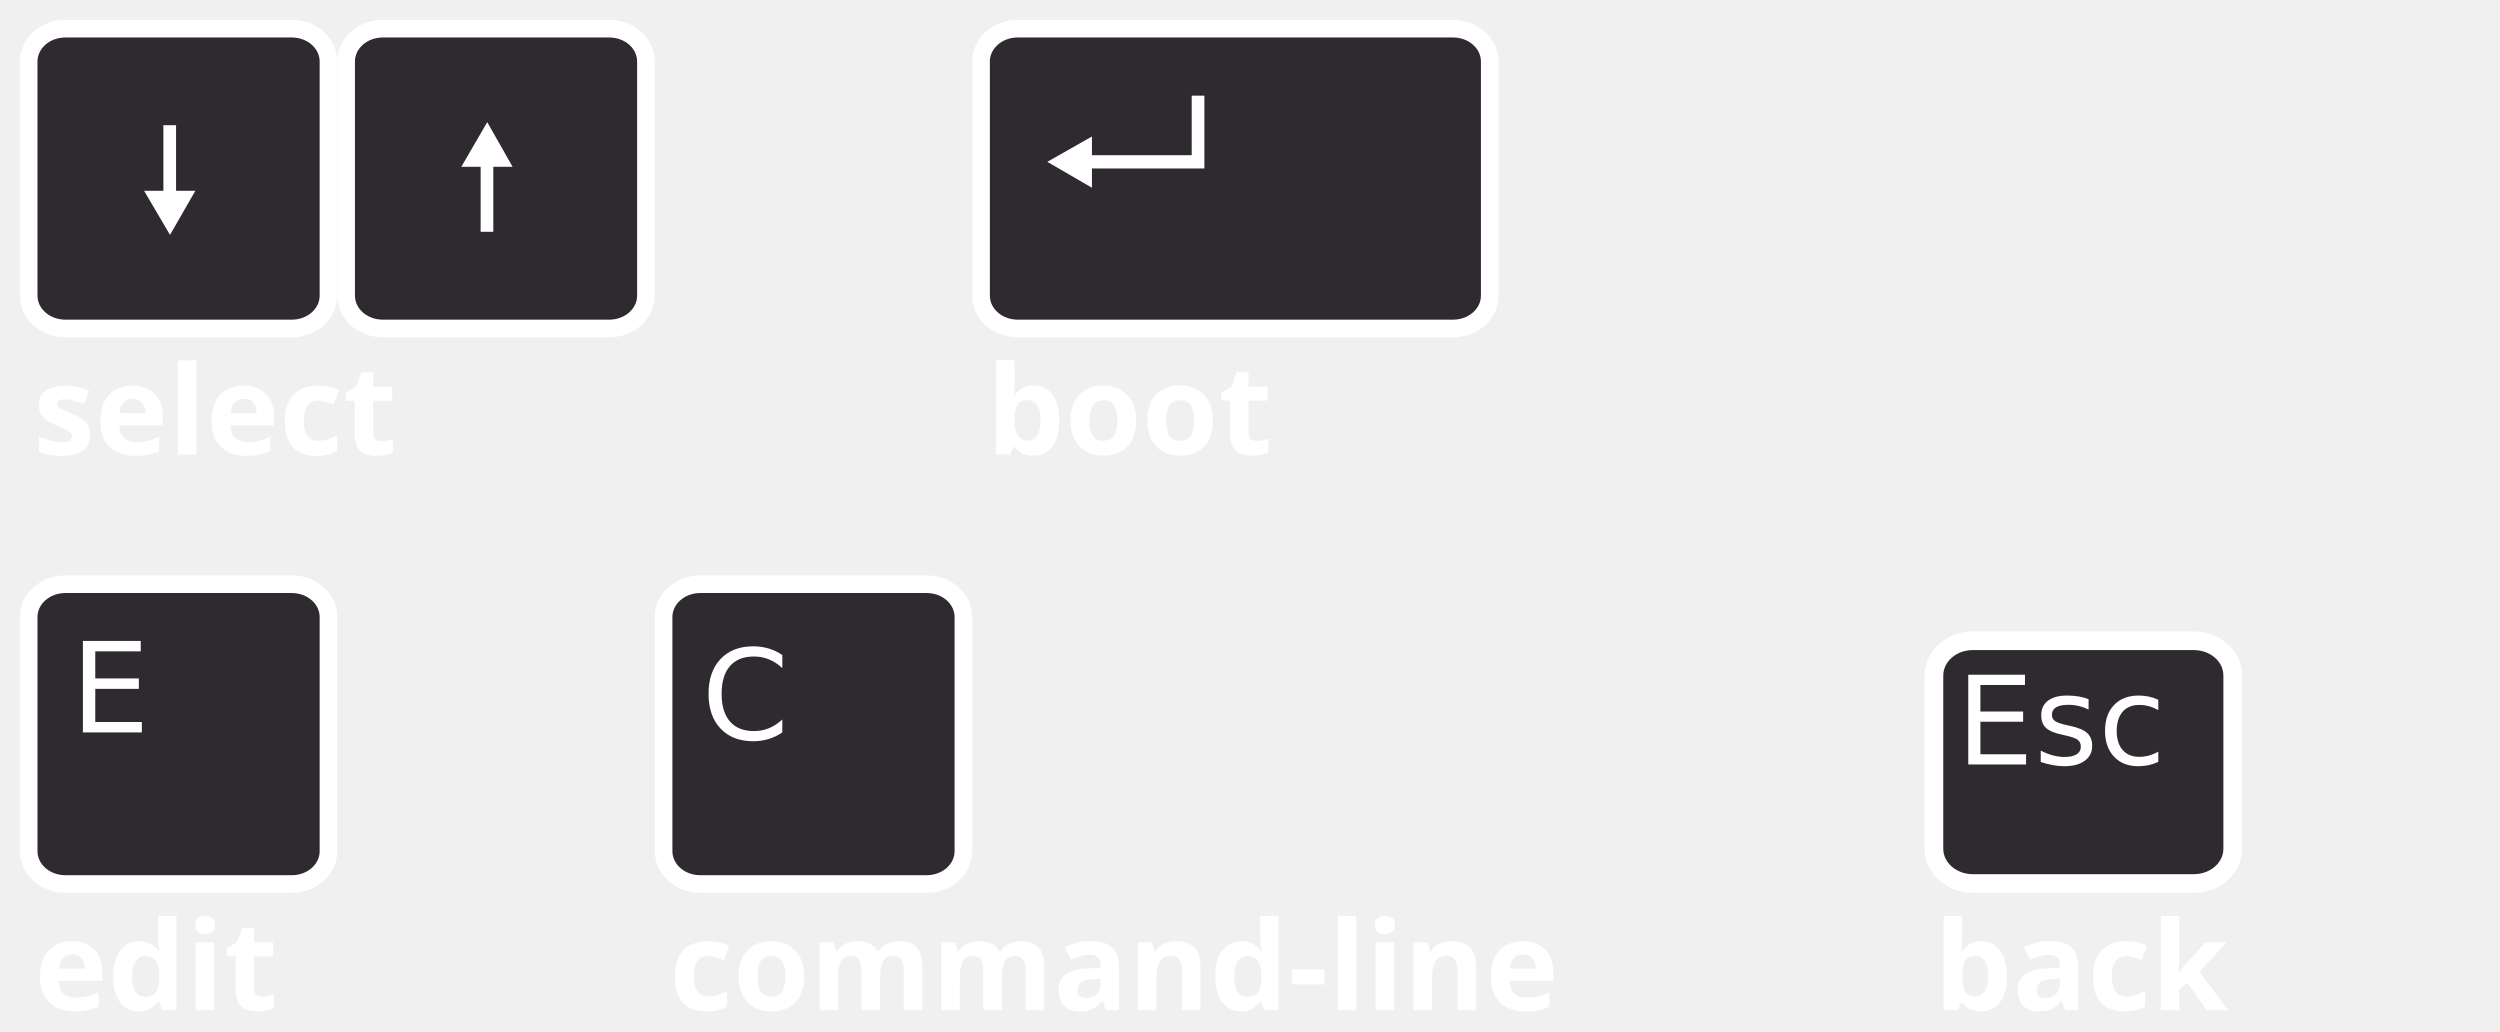
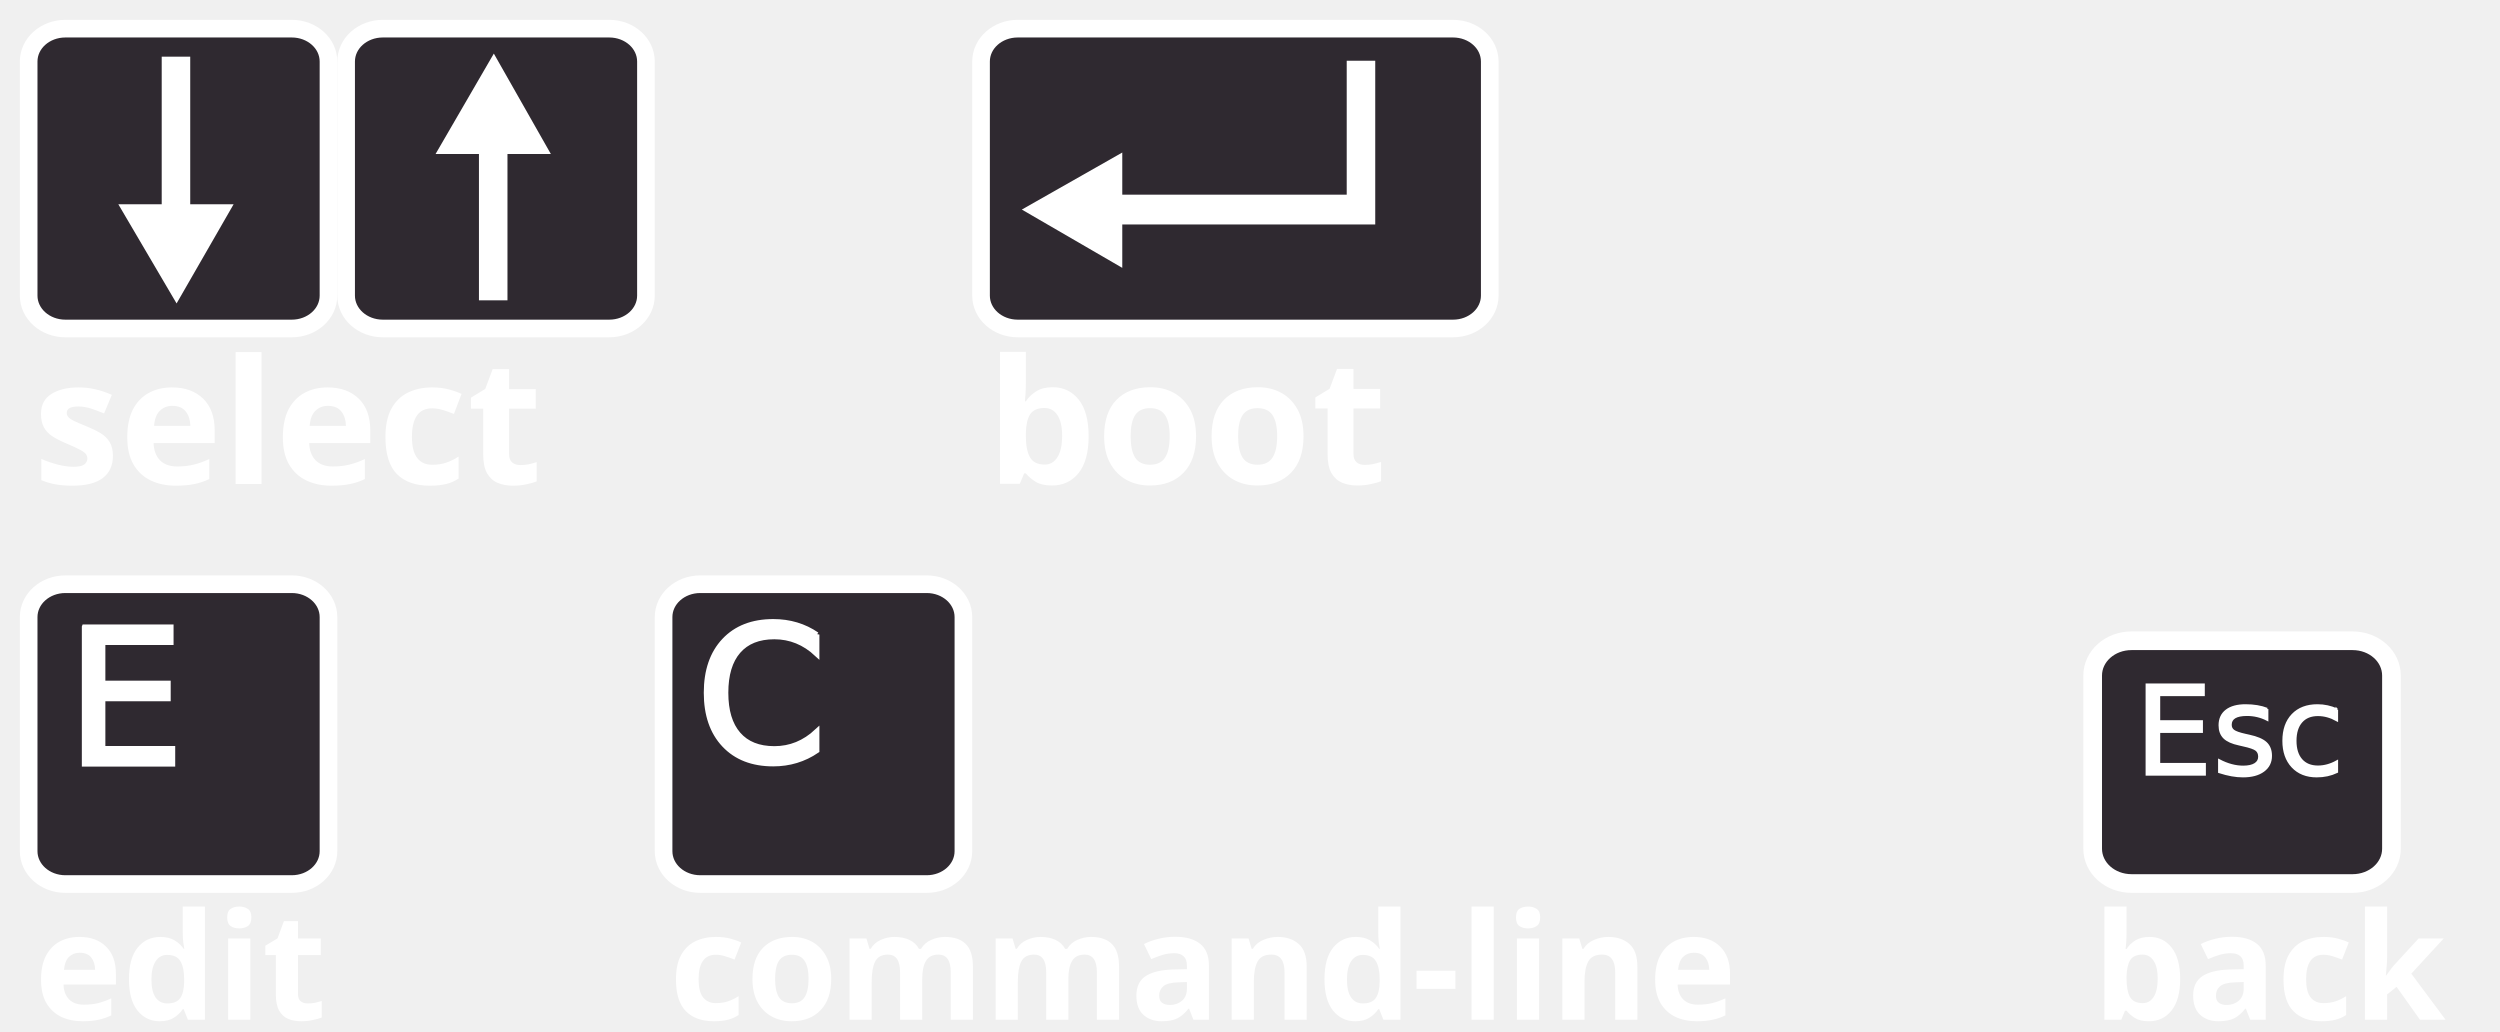
<svg xmlns="http://www.w3.org/2000/svg" width="252" height="104" viewBox="0 0 252 104" id="svg4135" version="1.1">
  <defs id="defs4137" />
  <g id="layer1" transform="translate(-20,-928.3622)">
-     <g id="g3373">
-       <path d="m 218.863,992.95 22.274,0 c 2.173,0 3.922,1.565 3.922,3.508 l 0,17.455 c 0,1.943 -1.749,3.508 -3.922,3.508 l -22.274,0 c -2.173,0 -3.922,-1.565 -3.922,-3.508 l 0,-17.455 c 0,-1.943 1.749,-3.508 3.922,-3.508 z" id="path12" style="fill:#2f2930;stroke:#ffffff;stroke-width:1.882;stroke-linecap:round;stroke-linejoin:round;stroke-miterlimit:13.654" />
-       <path id="path14" d="m 218.401,996.378 5.718,0 0,1.03 -4.495,0 0,2.677 4.307,0 0,1.03 -4.307,0 0,3.277 4.604,0 0,1.03 -5.827,0 0,-9.044 z m 12.127,2.459 0,1.054 c -0.315,-0.162 -0.642,-0.283 -0.981,-0.363 -0.339,-0.081 -0.691,-0.121 -1.054,-0.121 -0.553,0 -0.968,0.085 -1.245,0.254 -0.277,0.17 -0.415,0.424 -0.415,0.763 0,0.259 0.099,0.462 0.297,0.609 0.198,0.147 0.596,0.288 1.193,0.421 l 0.382,0.085 c 0.791,0.17 1.354,0.409 1.687,0.718 0.333,0.309 0.5,0.74 0.5,1.293 0,0.63 -0.249,1.129 -0.748,1.496 -0.499,0.367 -1.184,0.551 -2.056,0.551 -0.363,0 -0.742,-0.035 -1.136,-0.106 -0.394,-0.071 -0.809,-0.177 -1.245,-0.318 l 0,-1.151 c 0.412,0.214 0.818,0.375 1.218,0.481 0.4,0.108 0.796,0.161 1.187,0.161 0.525,0 0.929,-0.09 1.211,-0.269 0.283,-0.18 0.424,-0.433 0.424,-0.76 0,-0.303 -0.102,-0.535 -0.306,-0.697 -0.204,-0.162 -0.651,-0.317 -1.342,-0.466 l -0.388,-0.091 c -0.691,-0.146 -1.189,-0.368 -1.496,-0.669 -0.307,-0.301 -0.46,-0.714 -0.46,-1.239 0,-0.638 0.226,-1.131 0.678,-1.478 0.452,-0.347 1.094,-0.521 1.926,-0.521 0.412,0 0.8,0.03 1.163,0.091 0.363,0.061 0.699,0.151 1.006,0.273 z m 7.027,0.06 0,1.042 c -0.315,-0.174 -0.631,-0.304 -0.948,-0.391 -0.317,-0.087 -0.637,-0.13 -0.96,-0.13 -0.723,0 -1.284,0.229 -1.684,0.687 -0.4,0.458 -0.6,1.101 -0.6,1.929 0,0.828 0.2,1.471 0.6,1.929 0.4,0.458 0.961,0.688 1.684,0.688 0.323,0 0.643,-0.043 0.96,-0.13 0.317,-0.087 0.633,-0.217 0.948,-0.391 l 0,1.03 c -0.311,0.146 -0.633,0.254 -0.966,0.327 -0.333,0.072 -0.688,0.109 -1.063,0.109 -1.022,0 -1.833,-0.321 -2.435,-0.963 -0.602,-0.642 -0.903,-1.508 -0.903,-2.598 0,-1.107 0.304,-1.977 0.912,-2.611 0.608,-0.634 1.441,-0.951 2.499,-0.951 0.343,0 0.678,0.035 1.006,0.106 0.327,0.071 0.644,0.177 0.951,0.318 z" style="fill:#ffffff" />
-     </g>
-     <g id="g3917" transform="matrix(0.65798,0,0,0.65798,-142.777,770.7521)">
-       <path d="m 257.409,329.035 34.673,0 c 3.119,0 5.629,2.246 5.629,5.035 l 0,35.862 c 0,2.789 -2.511,5.035 -5.629,5.035 l -34.673,0 c -3.119,0 -5.629,-2.246 -5.629,-5.035 l 0,-35.862 c 0,-2.789 2.511,-5.035 5.629,-5.035 z" id="path178" style="fill:#2f2930;stroke:#ffffff;stroke-width:2.702;stroke-linecap:round;stroke-linejoin:round;stroke-miterlimit:13.654" />
-       <path d="m 260.089,337.725 8.86,0 0,1.596 -6.964,0 0,4.149 6.673,0 0,1.596 -6.673,0 0,5.078 7.133,0 0,1.596 -9.029,0 0,-14.013 z" id="path202" style="fill:#ffffff" />
-     </g>
-     <g id="g3351" transform="translate(2,48.00001)">
-       <g transform="matrix(0.65798,0,0,0.65798,-414.194,752.0424)" id="g3881">
-         <path style="fill:#2f2930;stroke:#ffffff;stroke-width:2.702;stroke-linecap:round;stroke-linejoin:round;stroke-miterlimit:13.654" id="path354" d="m 715.503,199.411 34.673,0 c 3.119,0 5.629,2.246 5.629,5.035 l 0,35.862 c 0,2.789 -2.511,5.035 -5.629,5.035 l -34.673,0 c -3.119,0 -5.629,-2.246 -5.629,-5.035 l 0,-35.862 c 0,-2.789 2.511,-5.035 5.629,-5.035 z" />
-         <path style="fill:#ffffff;fill-rule:evenodd;stroke-width:0.727" d="m 731.493,213.731 -3.968,6.839 2.955,0 0,9.963 1.942,0 0,-9.963 2.955,0 -3.884,-6.839 z" id="path368" />
-       </g>
-       <g transform="matrix(0.65798,0,0,0.65798,-446.4506,717.6893)" id="g3885">
-         <path style="fill:#2f2930;stroke:#ffffff;stroke-width:2.702;stroke-linecap:round;stroke-linejoin:round;stroke-miterlimit:13.654" id="path356" d="m 715.893,251.621 34.673,0 c 3.119,0 5.629,2.246 5.629,5.035 l 0,35.862 c 0,2.789 -2.511,5.035 -5.629,5.035 l -34.673,0 c -3.119,0 -5.629,-2.246 -5.629,-5.035 l 0,-35.862 c 0,-2.789 2.511,-5.035 5.629,-5.035 z" />
-         <path style="fill:#ffffff;fill-rule:evenodd;stroke-width:0.727" d="m 730.903,266.411 0,10.048 -2.955,0 3.968,6.755 3.884,-6.755 -2.955,0 0,-10.048 -1.942,0 z" id="path370" />
-       </g>
-     </g>
-     <g style="display:inline" id="g3836" transform="matrix(0.65798,0,0,0.65798,-54.27673,856.0423)">
-       <path d="m 220.173,199.411 34.673,0 c 3.119,0 5.629,2.246 5.629,5.035 l 0,35.862 c 0,2.789 -2.511,5.035 -5.629,5.035 l -34.673,0 c -3.119,0 -5.629,-2.246 -5.629,-5.035 l 0,-35.862 c 0,-2.789 2.511,-5.035 5.629,-5.035 z" id="path282" style="fill:#2f2930;stroke:#ffffff;stroke-width:2.702;stroke-linecap:round;stroke-linejoin:round;stroke-miterlimit:13.654" />
-       <path d="m 232.733,210.261 0,1.999 c -0.638,-0.594 -1.319,-1.039 -2.041,-1.333 -0.723,-0.294 -1.491,-0.441 -2.304,-0.441 -1.602,0 -2.828,0.49 -3.679,1.469 -0.851,0.979 -1.276,2.395 -1.276,4.247 0,1.846 0.426,3.258 1.276,4.238 0.851,0.979 2.077,1.469 3.679,1.469 0.813,0 1.581,-0.147 2.304,-0.441 0.723,-0.294 1.403,-0.738 2.041,-1.333 l 0,1.98 c -0.663,0.451 -1.366,0.788 -2.107,1.014 -0.742,0.225 -1.525,0.338 -2.351,0.338 -2.121,0 -3.792,-0.649 -5.012,-1.948 -1.22,-1.298 -1.83,-3.071 -1.83,-5.317 0,-2.253 0.61,-4.028 1.83,-5.327 1.22,-1.298 2.891,-1.948 5.012,-1.948 0.839,0 1.629,0.111 2.37,0.333 0.741,0.222 1.438,0.555 2.088,1 z" id="path302" style="fill:#ffffff" />
-     </g>
-     <g style="display:inline" id="g3932" transform="matrix(0.65798,0,0,0.65798,-210.013,725.9894)">
-       <path style="fill:#2f2930;stroke:#ffffff;stroke-width:2.702;stroke-linecap:round;stroke-linejoin:round;stroke-miterlimit:13.654" id="path3915" d="m 505.496,311.957 66.673,0 c 3.119,0 5.629,2.246 5.629,5.035 l 0,35.862 c 0,2.789 -2.511,5.035 -5.629,5.035 l -66.673,0 c -3.119,0 -5.629,-2.246 -5.629,-5.035 l 0,-35.862 c 0,-2.789 2.511,-5.035 5.629,-5.035 z" />
-       <path style="fill:#ffffff;fill-rule:evenodd;stroke-width:0.727" d="m 532.139,322.227 0,9.119 -15.282,0 0,-2.871 -6.839,3.884 6.839,3.968 0,-2.955 17.224,0 0,-11.145 -1.942,0 z" id="path40" />
-     </g>
-     <text xml:space="preserve" style="font-style:normal;font-weight:normal;font-size:15px;line-height:125%;font-family:sans-serif;text-align:start;letter-spacing:0px;word-spacing:0px;text-anchor:start;fill:#000000;fill-opacity:1;stroke:none;stroke-width:1px;stroke-linecap:butt;stroke-linejoin:miter;stroke-opacity:1" x="23.353" y="974.185" id="text3359">
-       <tspan id="tspan3361" x="23.353" y="974.185" style="font-style:normal;font-variant:normal;font-weight:bold;font-stretch:normal;font-size:12.5px;font-family:sans-serif;-inkscape-font-specification:'sans-serif Bold';fill:#ffffff;fill-opacity:1">select</tspan>
+     <path style="fill:#2f2930;stroke:#ffffff;stroke-width:1.882;stroke-linecap:round;stroke-linejoin:round;stroke-miterlimit:13.654" id="path12" d="m 234.863,992.95 22.274,0 c 2.173,0 3.922,1.565 3.922,3.508 l 0,17.455 c 0,1.943 -1.749,3.508 -3.922,3.508 l -22.274,0 c -2.173,0 -3.922,-1.565 -3.922,-3.508 l 0,-17.455 c 0,-1.943 1.749,-3.508 3.922,-3.508 z" />
+     <path style="fill:#ffffff;stroke:#ffffff;stroke-width:0.25;stroke-miterlimit:4;stroke-dasharray:none;stroke-opacity:1" d="m 236.401,997.378 5.718,0 0,1.03 -4.495,0 0,2.677 4.307,0 0,1.03 -4.307,0 0,3.277 4.604,0 0,1.03 -5.827,0 0,-9.044 z m 12.127,2.459 0,1.054 c -0.315,-0.162 -0.642,-0.283 -0.981,-0.363 -0.339,-0.081 -0.691,-0.121 -1.054,-0.121 -0.553,0 -0.968,0.085 -1.245,0.254 -0.277,0.17 -0.415,0.424 -0.415,0.763 0,0.259 0.099,0.462 0.297,0.609 0.198,0.147 0.596,0.288 1.193,0.421 l 0.382,0.085 c 0.791,0.17 1.354,0.409 1.687,0.718 0.333,0.309 0.5,0.74 0.5,1.293 0,0.63 -0.249,1.129 -0.748,1.496 -0.499,0.367 -1.184,0.551 -2.056,0.551 -0.363,0 -0.742,-0.035 -1.136,-0.106 -0.394,-0.071 -0.809,-0.177 -1.245,-0.318 l 0,-1.151 c 0.412,0.214 0.818,0.375 1.218,0.481 0.4,0.108 0.796,0.161 1.187,0.161 0.525,0 0.929,-0.09 1.211,-0.269 0.283,-0.18 0.424,-0.433 0.424,-0.76 0,-0.303 -0.102,-0.535 -0.306,-0.697 -0.204,-0.162 -0.651,-0.317 -1.342,-0.466 l -0.388,-0.091 c -0.691,-0.146 -1.189,-0.368 -1.496,-0.669 -0.307,-0.301 -0.46,-0.714 -0.46,-1.239 0,-0.638 0.226,-1.131 0.678,-1.478 0.452,-0.347 1.094,-0.521 1.926,-0.521 0.412,0 0.8,0.03 1.163,0.091 0.363,0.061 0.699,0.151 1.006,0.273 z m 7.027,0.06 0,1.042 c -0.315,-0.174 -0.631,-0.304 -0.948,-0.391 -0.317,-0.087 -0.637,-0.13 -0.96,-0.13 -0.723,0 -1.284,0.229 -1.684,0.688 -0.4,0.458 -0.6,1.101 -0.6,1.929 0,0.828 0.2,1.471 0.6,1.929 0.4,0.458 0.961,0.688 1.684,0.688 0.323,0 0.643,-0.043 0.96,-0.13 0.317,-0.087 0.633,-0.217 0.948,-0.391 l 0,1.03 c -0.311,0.146 -0.633,0.254 -0.966,0.327 -0.333,0.072 -0.688,0.109 -1.063,0.109 -1.022,0 -1.833,-0.321 -2.435,-0.963 -0.602,-0.642 -0.903,-1.508 -0.903,-2.598 0,-1.107 0.304,-1.977 0.912,-2.611 0.608,-0.634 1.441,-0.951 2.499,-0.951 0.343,0 0.678,0.035 1.006,0.106 0.327,0.071 0.644,0.177 0.951,0.318 z" id="path14" />
+     <path style="fill:#2f2930;stroke:#ffffff;stroke-width:1.778;stroke-linecap:round;stroke-linejoin:round;stroke-miterlimit:13.654" id="path178" d="m 26.593,987.251 22.814,0 c 2.052,0 3.704,1.478 3.704,3.313 l 0,23.597 c 0,1.835 -1.652,3.313 -3.704,3.313 l -22.814,0 c -2.052,0 -3.704,-1.478 -3.704,-3.313 l 0,-23.597 c 0,-1.835 1.652,-3.313 3.704,-3.313 z" />
+     <path style="fill:#ffffff;stroke:#ffffff;stroke-opacity:1;stroke-width:0.5;stroke-miterlimit:4;stroke-dasharray:none" id="path202" d="m 28.5,991.555 8.745,0 0,1.575 -6.874,0 0,4.095 6.586,0 0,1.575 -6.586,0 0,5.012 7.04,0 0,1.575 -8.912,0 0,-13.83 z" />
+     <path style="fill:#2f2930;stroke:#ffffff;stroke-width:1.778;stroke-linecap:round;stroke-linejoin:round;stroke-miterlimit:13.654" id="path354" d="m 58.593,931.251 22.814,0 c 2.052,0 3.704,1.478 3.704,3.313 l 0,23.596 c 0,1.835 -1.652,3.313 -3.704,3.313 l -22.814,0 c -2.052,0 -3.704,-1.478 -3.704,-3.313 l 0,-23.596 c 0,-1.835 1.652,-3.313 3.704,-3.313 z" />
+     <path style="fill:#ffffff;fill-rule:evenodd;stroke-width:0.727" d="m 69.778,933.763 -5.875,10.125 4.375,0 0,14.75 2.875,0 0,-14.75 4.375,0 -5.75,-10.125 z" id="path368" />
+     <path style="fill:#2f2930;stroke:#ffffff;stroke-width:1.778;stroke-linecap:round;stroke-linejoin:round;stroke-miterlimit:13.654" id="path356" d="m 26.593,931.251 22.814,0 c 2.052,0 3.704,1.478 3.704,3.313 l 0,23.596 c 0,1.835 -1.652,3.313 -3.704,3.313 l -22.814,0 c -2.052,0 -3.704,-1.478 -3.704,-3.313 l 0,-23.596 c 0,-1.835 1.652,-3.313 3.704,-3.313 z" />
+     <path style="fill:#ffffff;fill-rule:evenodd;stroke-width:0.727" d="m 36.3,934.073 0,14.876 -4.375,0 5.875,10 5.75,-10 -4.375,0 0,-14.876 -2.875,0 z" id="path370" />
+     <path style="fill:#2f2930;stroke:#ffffff;stroke-width:1.778;stroke-linecap:round;stroke-linejoin:round;stroke-miterlimit:13.654" id="path282" d="m 90.593,987.251 22.814,0 c 2.052,0 3.704,1.478 3.704,3.313 l 0,23.597 c 0,1.835 -1.652,3.313 -3.704,3.313 l -22.814,0 c -2.052,0 -3.704,-1.478 -3.704,-3.313 l 0,-23.597 c 0,-1.835 1.652,-3.313 3.704,-3.313 z" />
+     <path style="fill:#ffffff;stroke:#ffffff;stroke-opacity:1;stroke-width:0.5;stroke-miterlimit:4;stroke-dasharray:none" id="path302" d="m 102.345,992.328 0,1.973 c -0.63,-0.587 -1.302,-1.025 -2.015,-1.315 -0.713,-0.29 -1.471,-0.435 -2.274,-0.435 -1.581,0 -2.791,0.483 -3.631,1.45 -0.84,0.967 -1.26,2.364 -1.26,4.192 0,1.822 0.42,3.216 1.26,4.182 0.84,0.967 2.05,1.45 3.631,1.45 0.803,0 1.561,-0.145 2.274,-0.435 0.713,-0.29 1.385,-0.729 2.015,-1.315 l 0,1.954 c -0.655,0.445 -1.348,0.778 -2.08,1 -0.732,0.222 -1.505,0.334 -2.321,0.334 -2.094,0 -3.742,-0.641 -4.947,-1.922 -1.204,-1.281 -1.806,-3.031 -1.806,-5.248 0,-2.223 0.602,-3.976 1.806,-5.257 1.204,-1.281 2.853,-1.922 4.947,-1.922 0.828,0 1.607,0.11 2.339,0.329 0.732,0.219 1.419,0.548 2.061,0.987 z" />
+     <path d="m 122.593,931.251 43.87,0 c 2.052,0 3.704,1.478 3.704,3.313 l 0,23.596 c 0,1.835 -1.652,3.313 -3.704,3.313 l -43.87,0 c -2.052,0 -3.704,-1.478 -3.704,-3.313 l 0,-23.596 c 0,-1.835 1.652,-3.313 3.704,-3.313 z" id="path3915" style="fill:#2f2930;stroke:#ffffff;stroke-width:1.778;stroke-linecap:round;stroke-linejoin:round;stroke-miterlimit:13.654" />
+     <path id="path40" d="m 155.749,934.487 0,13.5 -22.624,0 0,-4.25 -10.125,5.75 10.125,5.875 0,-4.375 25.499,0 0,-16.5 -2.875,0 z" style="fill:#ffffff;fill-rule:evenodd;stroke-width:0.727" />
+     <text xml:space="preserve" style="font-style:normal;font-weight:normal;font-size:15px;line-height:125%;font-family:sans-serif;text-align:start;letter-spacing:0px;word-spacing:0px;text-anchor:start;fill:#000000;fill-opacity:1;stroke:none;stroke-width:1px;stroke-linecap:butt;stroke-linejoin:miter;stroke-opacity:1" x="23.353" y="977.15" id="text3359">
+       <tspan id="tspan3361" x="23.353" y="977.15" style="font-style:normal;font-variant:normal;font-weight:bold;font-stretch:normal;font-size:17.5px;font-family:sans-serif;-inkscape-font-specification:'sans-serif Bold';fill:#ffffff;fill-opacity:1">select</tspan>
    </text>
-     <text xml:space="preserve" style="color:#000000;font-style:normal;font-variant:normal;font-weight:bold;font-stretch:normal;font-size:12.5px;line-height:125%;font-family:sans-serif;-inkscape-font-specification:'sans-serif Bold';text-indent:0;text-align:start;text-decoration:none;text-decoration-line:none;text-decoration-style:solid;text-decoration-color:#000000;letter-spacing:0px;word-spacing:0px;text-transform:none;direction:ltr;block-progression:tb;writing-mode:lr-tb;baseline-shift:baseline;text-anchor:start;white-space:normal;clip-rule:nonzero;display:inline;overflow:visible;visibility:visible;opacity:1;isolation:auto;mix-blend-mode:normal;color-interpolation:sRGB;color-interpolation-filters:linearRGB;solid-color:#000000;solid-opacity:1;fill:#ffffff;fill-opacity:1;fill-rule:nonzero;stroke:none;stroke-width:1px;stroke-linecap:butt;stroke-linejoin:miter;stroke-miterlimit:4;stroke-dasharray:none;stroke-dashoffset:0;stroke-opacity:1;color-rendering:auto;image-rendering:auto;shape-rendering:auto;text-rendering:auto;enable-background:accumulate" x="119.438" y="974.164" id="text4167">
-       <tspan x="119.438" y="974.164" id="tspan4171">boot</tspan>
+     <text xml:space="preserve" style="color:#000000;font-style:normal;font-variant:normal;font-weight:bold;font-stretch:normal;font-size:12.5px;line-height:125%;font-family:sans-serif;-inkscape-font-specification:'sans-serif Bold';text-indent:0;text-align:start;text-decoration:none;text-decoration-line:none;text-decoration-style:solid;text-decoration-color:#000000;letter-spacing:0px;word-spacing:0px;text-transform:none;direction:ltr;block-progression:tb;writing-mode:lr-tb;baseline-shift:baseline;text-anchor:start;white-space:normal;clip-rule:nonzero;display:inline;overflow:visible;visibility:visible;opacity:1;isolation:auto;mix-blend-mode:normal;color-interpolation:sRGB;color-interpolation-filters:linearRGB;solid-color:#000000;solid-opacity:1;fill:#ffffff;fill-opacity:1;fill-rule:nonzero;stroke:none;stroke-width:1px;stroke-linecap:butt;stroke-linejoin:miter;stroke-miterlimit:4;stroke-dasharray:none;stroke-dashoffset:0;stroke-opacity:1;color-rendering:auto;image-rendering:auto;shape-rendering:auto;text-rendering:auto;enable-background:accumulate" x="119.438" y="977.129" id="text4167">
+       <tspan x="119.438" y="977.129" id="tspan4171" style="font-size:17.5px">boot</tspan>
    </text>
-     <text xml:space="preserve" style="color:#000000;font-style:normal;font-variant:normal;font-weight:bold;font-stretch:normal;font-size:12.5px;line-height:125%;font-family:sans-serif;-inkscape-font-specification:'sans-serif Bold';text-indent:0;text-align:start;text-decoration:none;text-decoration-line:none;text-decoration-style:solid;text-decoration-color:#000000;letter-spacing:0px;word-spacing:0px;text-transform:none;direction:ltr;block-progression:tb;writing-mode:lr-tb;baseline-shift:baseline;text-anchor:start;white-space:normal;clip-rule:nonzero;display:inline;overflow:visible;visibility:visible;opacity:1;isolation:auto;mix-blend-mode:normal;color-interpolation:sRGB;color-interpolation-filters:linearRGB;solid-color:#000000;solid-opacity:1;fill:#ffffff;fill-opacity:1;fill-rule:nonzero;stroke:none;stroke-width:1px;stroke-linecap:butt;stroke-linejoin:miter;stroke-miterlimit:4;stroke-dasharray:none;stroke-dashoffset:0;stroke-opacity:1;color-rendering:auto;image-rendering:auto;shape-rendering:auto;text-rendering:auto;enable-background:accumulate" x="23.463" y="1030.185" id="text4175">
-       <tspan id="tspan4177" x="23.463" y="1030.185">edit</tspan>
+     <text xml:space="preserve" style="color:#000000;font-style:normal;font-variant:normal;font-weight:bold;font-stretch:normal;font-size:12.5px;line-height:125%;font-family:sans-serif;-inkscape-font-specification:'sans-serif Bold';text-indent:0;text-align:start;text-decoration:none;text-decoration-line:none;text-decoration-style:solid;text-decoration-color:#000000;letter-spacing:0px;word-spacing:0px;text-transform:none;direction:ltr;block-progression:tb;writing-mode:lr-tb;baseline-shift:baseline;text-anchor:start;white-space:normal;clip-rule:nonzero;display:inline;overflow:visible;visibility:visible;opacity:1;isolation:auto;mix-blend-mode:normal;color-interpolation:sRGB;color-interpolation-filters:linearRGB;solid-color:#000000;solid-opacity:1;fill:#ffffff;fill-opacity:1;fill-rule:nonzero;stroke:none;stroke-width:1px;stroke-linecap:butt;stroke-linejoin:miter;stroke-miterlimit:4;stroke-dasharray:none;stroke-dashoffset:0;stroke-opacity:1;color-rendering:auto;image-rendering:auto;shape-rendering:auto;text-rendering:auto;enable-background:accumulate" x="23.463" y="1031.15" id="text4175">
+       <tspan id="tspan4177" x="23.463" y="1031.15" style="font-size:15px">edit</tspan>
    </text>
-     <text xml:space="preserve" style="color:#000000;font-style:normal;font-variant:normal;font-weight:bold;font-stretch:normal;font-size:12.5px;line-height:125%;font-family:sans-serif;-inkscape-font-specification:'sans-serif Bold';text-indent:0;text-align:start;text-decoration:none;text-decoration-line:none;text-decoration-style:solid;text-decoration-color:#000000;letter-spacing:0px;word-spacing:0px;text-transform:none;direction:ltr;block-progression:tb;writing-mode:lr-tb;baseline-shift:baseline;text-anchor:start;white-space:normal;clip-rule:nonzero;display:inline;overflow:visible;visibility:visible;opacity:1;isolation:auto;mix-blend-mode:normal;color-interpolation:sRGB;color-interpolation-filters:linearRGB;solid-color:#000000;solid-opacity:1;fill:#ffffff;fill-opacity:1;fill-rule:nonzero;stroke:none;stroke-width:1px;stroke-linecap:butt;stroke-linejoin:miter;stroke-miterlimit:4;stroke-dasharray:none;stroke-dashoffset:0;stroke-opacity:1;color-rendering:auto;image-rendering:auto;shape-rendering:auto;text-rendering:auto;enable-background:accumulate" x="87.463" y="1030.185" id="text4179">
-       <tspan x="87.463" y="1030.185" id="tspan3362">command-line</tspan>
+     <text xml:space="preserve" style="color:#000000;font-style:normal;font-variant:normal;font-weight:bold;font-stretch:normal;font-size:12.5px;line-height:125%;font-family:sans-serif;-inkscape-font-specification:'sans-serif Bold';text-indent:0;text-align:start;text-decoration:none;text-decoration-line:none;text-decoration-style:solid;text-decoration-color:#000000;letter-spacing:0px;word-spacing:0px;text-transform:none;direction:ltr;block-progression:tb;writing-mode:lr-tb;baseline-shift:baseline;text-anchor:start;white-space:normal;clip-rule:nonzero;display:inline;overflow:visible;visibility:visible;opacity:1;isolation:auto;mix-blend-mode:normal;color-interpolation:sRGB;color-interpolation-filters:linearRGB;solid-color:#000000;solid-opacity:1;fill:#ffffff;fill-opacity:1;fill-rule:nonzero;stroke:none;stroke-width:1px;stroke-linecap:butt;stroke-linejoin:miter;stroke-miterlimit:4;stroke-dasharray:none;stroke-dashoffset:0;stroke-opacity:1;color-rendering:auto;image-rendering:auto;shape-rendering:auto;text-rendering:auto;enable-background:accumulate" x="87.463" y="1031.15" id="text4179">
+       <tspan x="87.463" y="1031.15" id="tspan3362" style="font-size:15px">command-line</tspan>
    </text>
-     <text xml:space="preserve" style="color:#000000;font-style:normal;font-variant:normal;font-weight:bold;font-stretch:normal;font-size:12.5px;line-height:125%;font-family:sans-serif;-inkscape-font-specification:'sans-serif Bold';text-indent:0;text-align:start;text-decoration:none;text-decoration-line:none;text-decoration-style:solid;text-decoration-color:#000000;letter-spacing:0px;word-spacing:0px;text-transform:none;direction:ltr;block-progression:tb;writing-mode:lr-tb;baseline-shift:baseline;text-anchor:start;white-space:normal;clip-rule:nonzero;display:inline;overflow:visible;visibility:visible;opacity:1;isolation:auto;mix-blend-mode:normal;color-interpolation:sRGB;color-interpolation-filters:linearRGB;solid-color:#000000;solid-opacity:1;fill:#ffffff;fill-opacity:1;fill-rule:nonzero;stroke:none;stroke-width:1px;stroke-linecap:butt;stroke-linejoin:miter;stroke-miterlimit:4;stroke-dasharray:none;stroke-dashoffset:0;stroke-opacity:1;color-rendering:auto;image-rendering:auto;shape-rendering:auto;text-rendering:auto;enable-background:accumulate" x="214.95" y="1030.185" id="text4183">
-       <tspan x="214.95" y="1030.185" id="tspan3366">back</tspan>
+     <text xml:space="preserve" style="color:#000000;font-style:normal;font-variant:normal;font-weight:bold;font-stretch:normal;font-size:12.5px;line-height:125%;font-family:sans-serif;-inkscape-font-specification:'sans-serif Bold';text-indent:0;text-align:start;text-decoration:none;text-decoration-line:none;text-decoration-style:solid;text-decoration-color:#000000;letter-spacing:0px;word-spacing:0px;text-transform:none;direction:ltr;block-progression:tb;writing-mode:lr-tb;baseline-shift:baseline;text-anchor:start;white-space:normal;clip-rule:nonzero;display:inline;overflow:visible;visibility:visible;opacity:1;isolation:auto;mix-blend-mode:normal;color-interpolation:sRGB;color-interpolation-filters:linearRGB;solid-color:#000000;solid-opacity:1;fill:#ffffff;fill-opacity:1;fill-rule:nonzero;stroke:none;stroke-width:1px;stroke-linecap:butt;stroke-linejoin:miter;stroke-miterlimit:4;stroke-dasharray:none;stroke-dashoffset:0;stroke-opacity:1;color-rendering:auto;image-rendering:auto;shape-rendering:auto;text-rendering:auto;enable-background:accumulate" x="230.95" y="1031.15" id="text4183">
+       <tspan x="230.95" y="1031.15" id="tspan3366" style="font-size:15px">back</tspan>
    </text>
  </g>
</svg>
